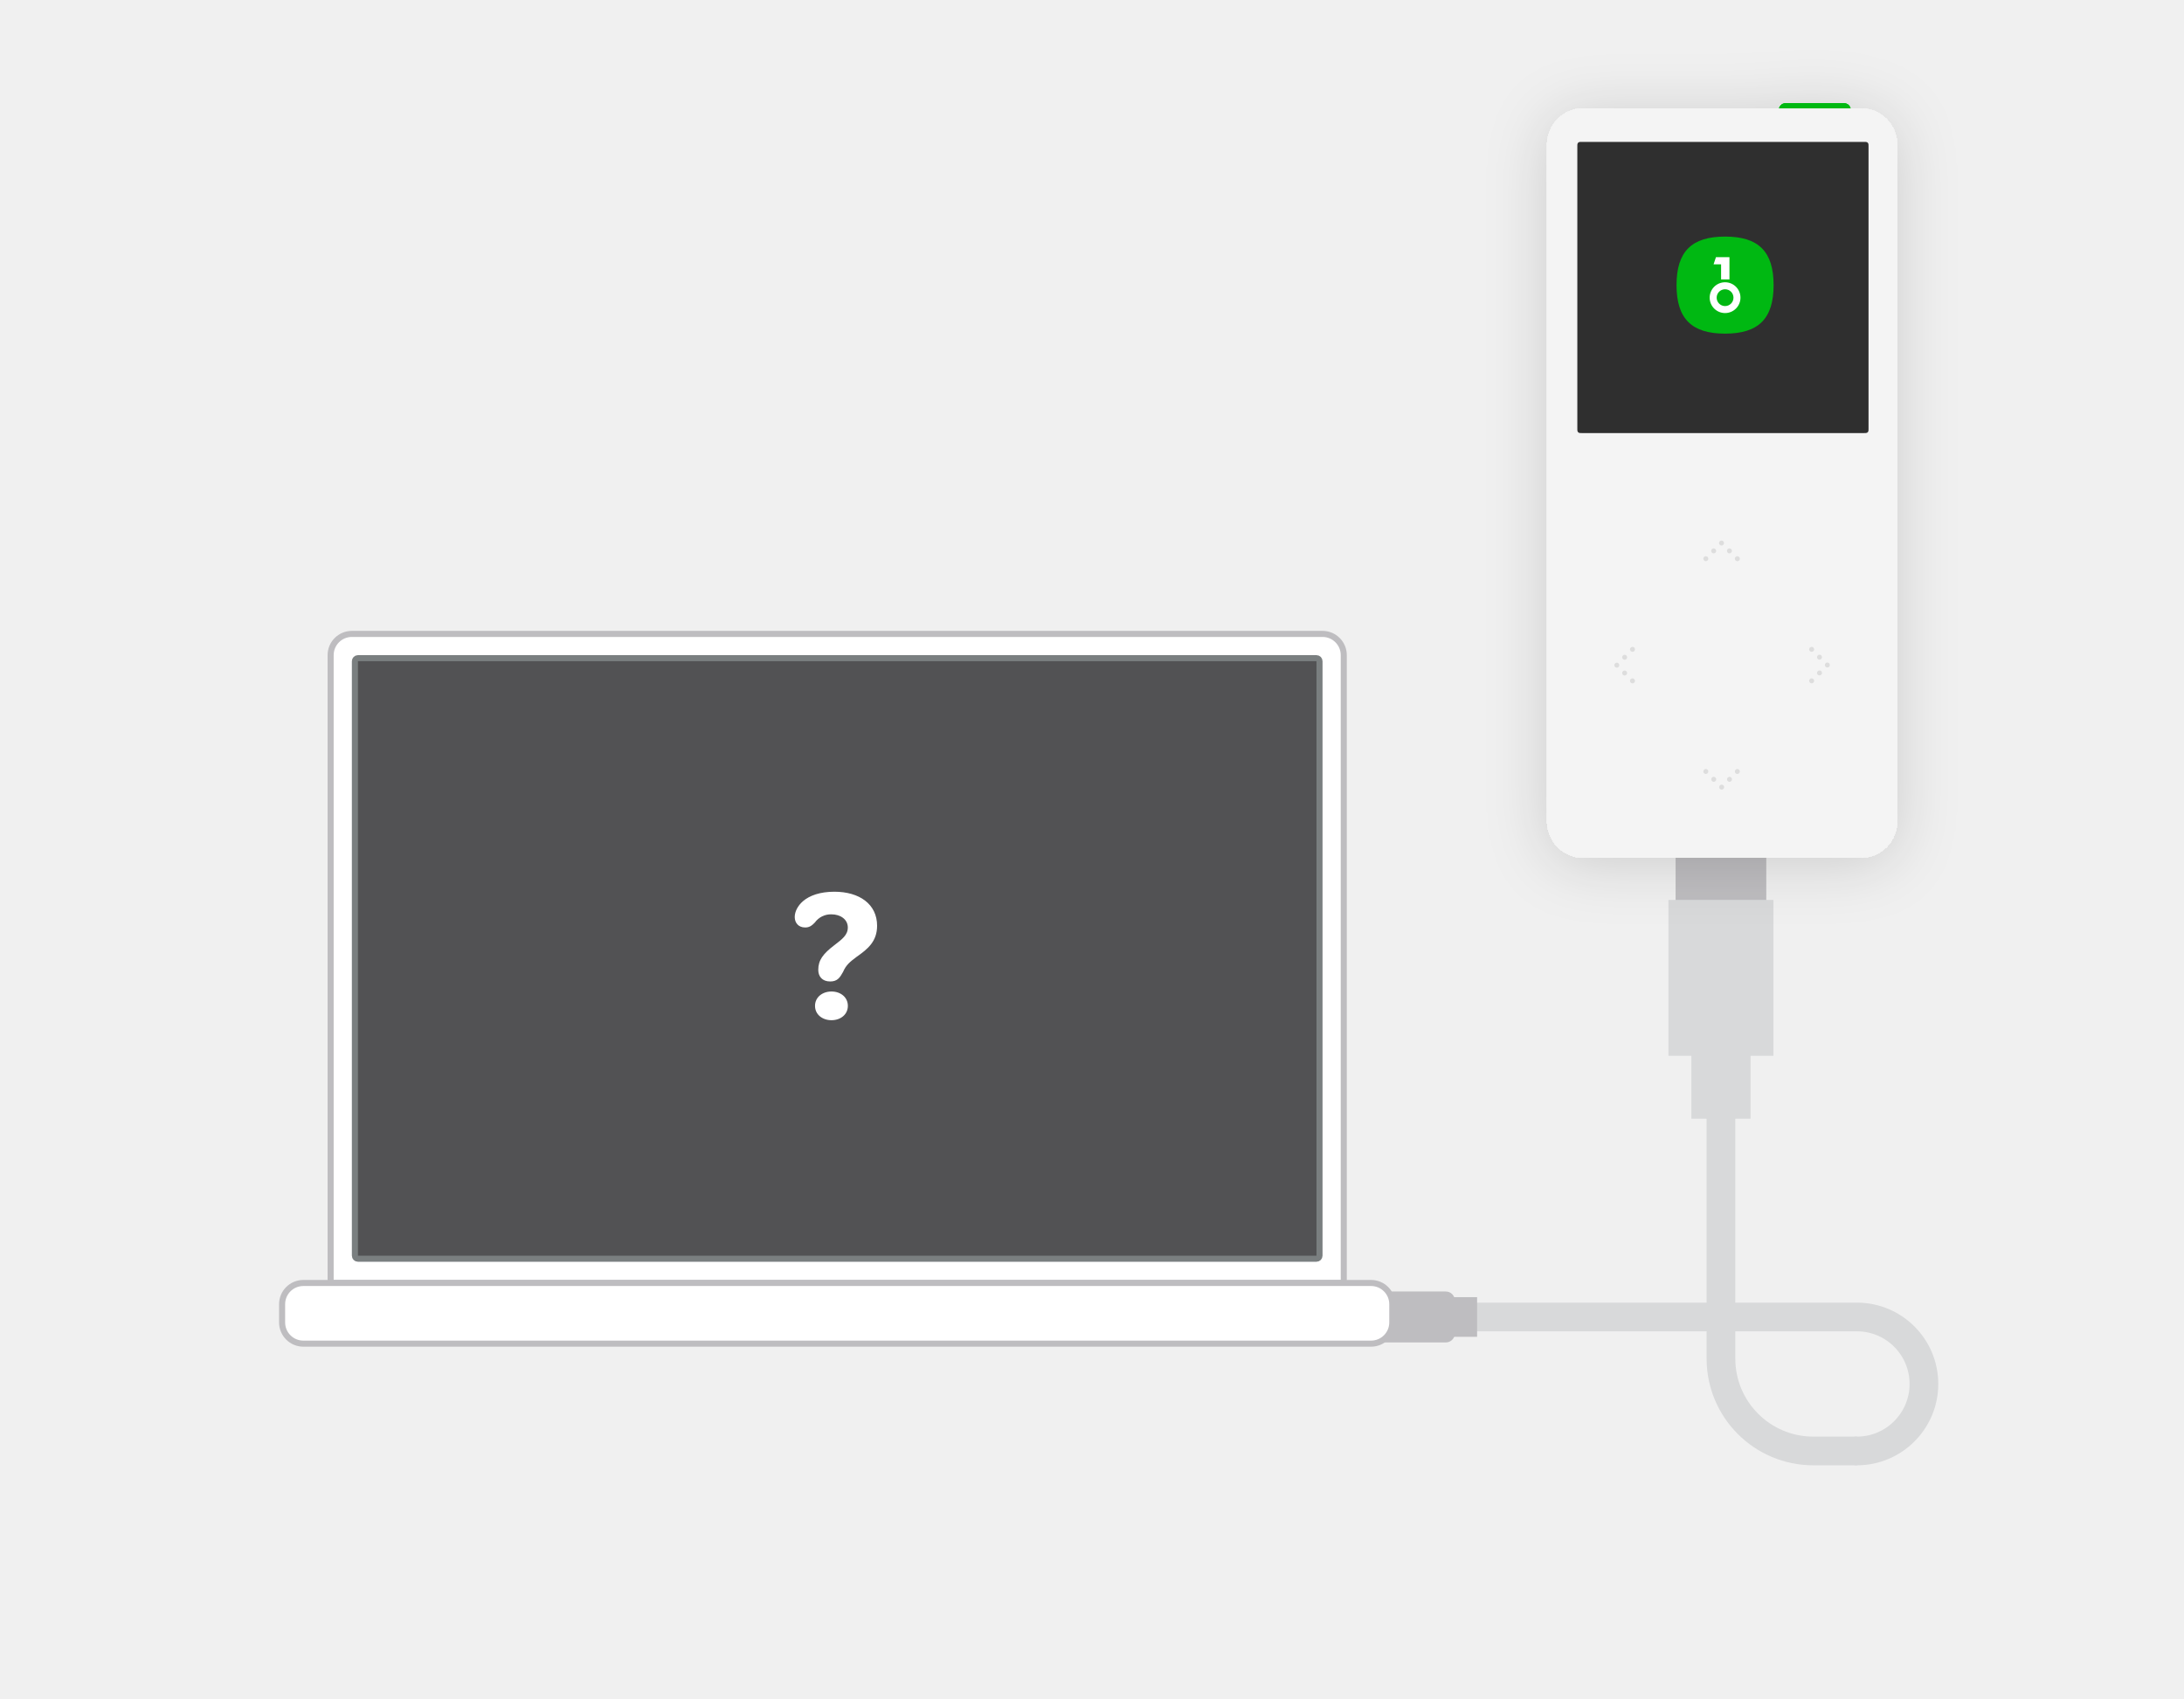
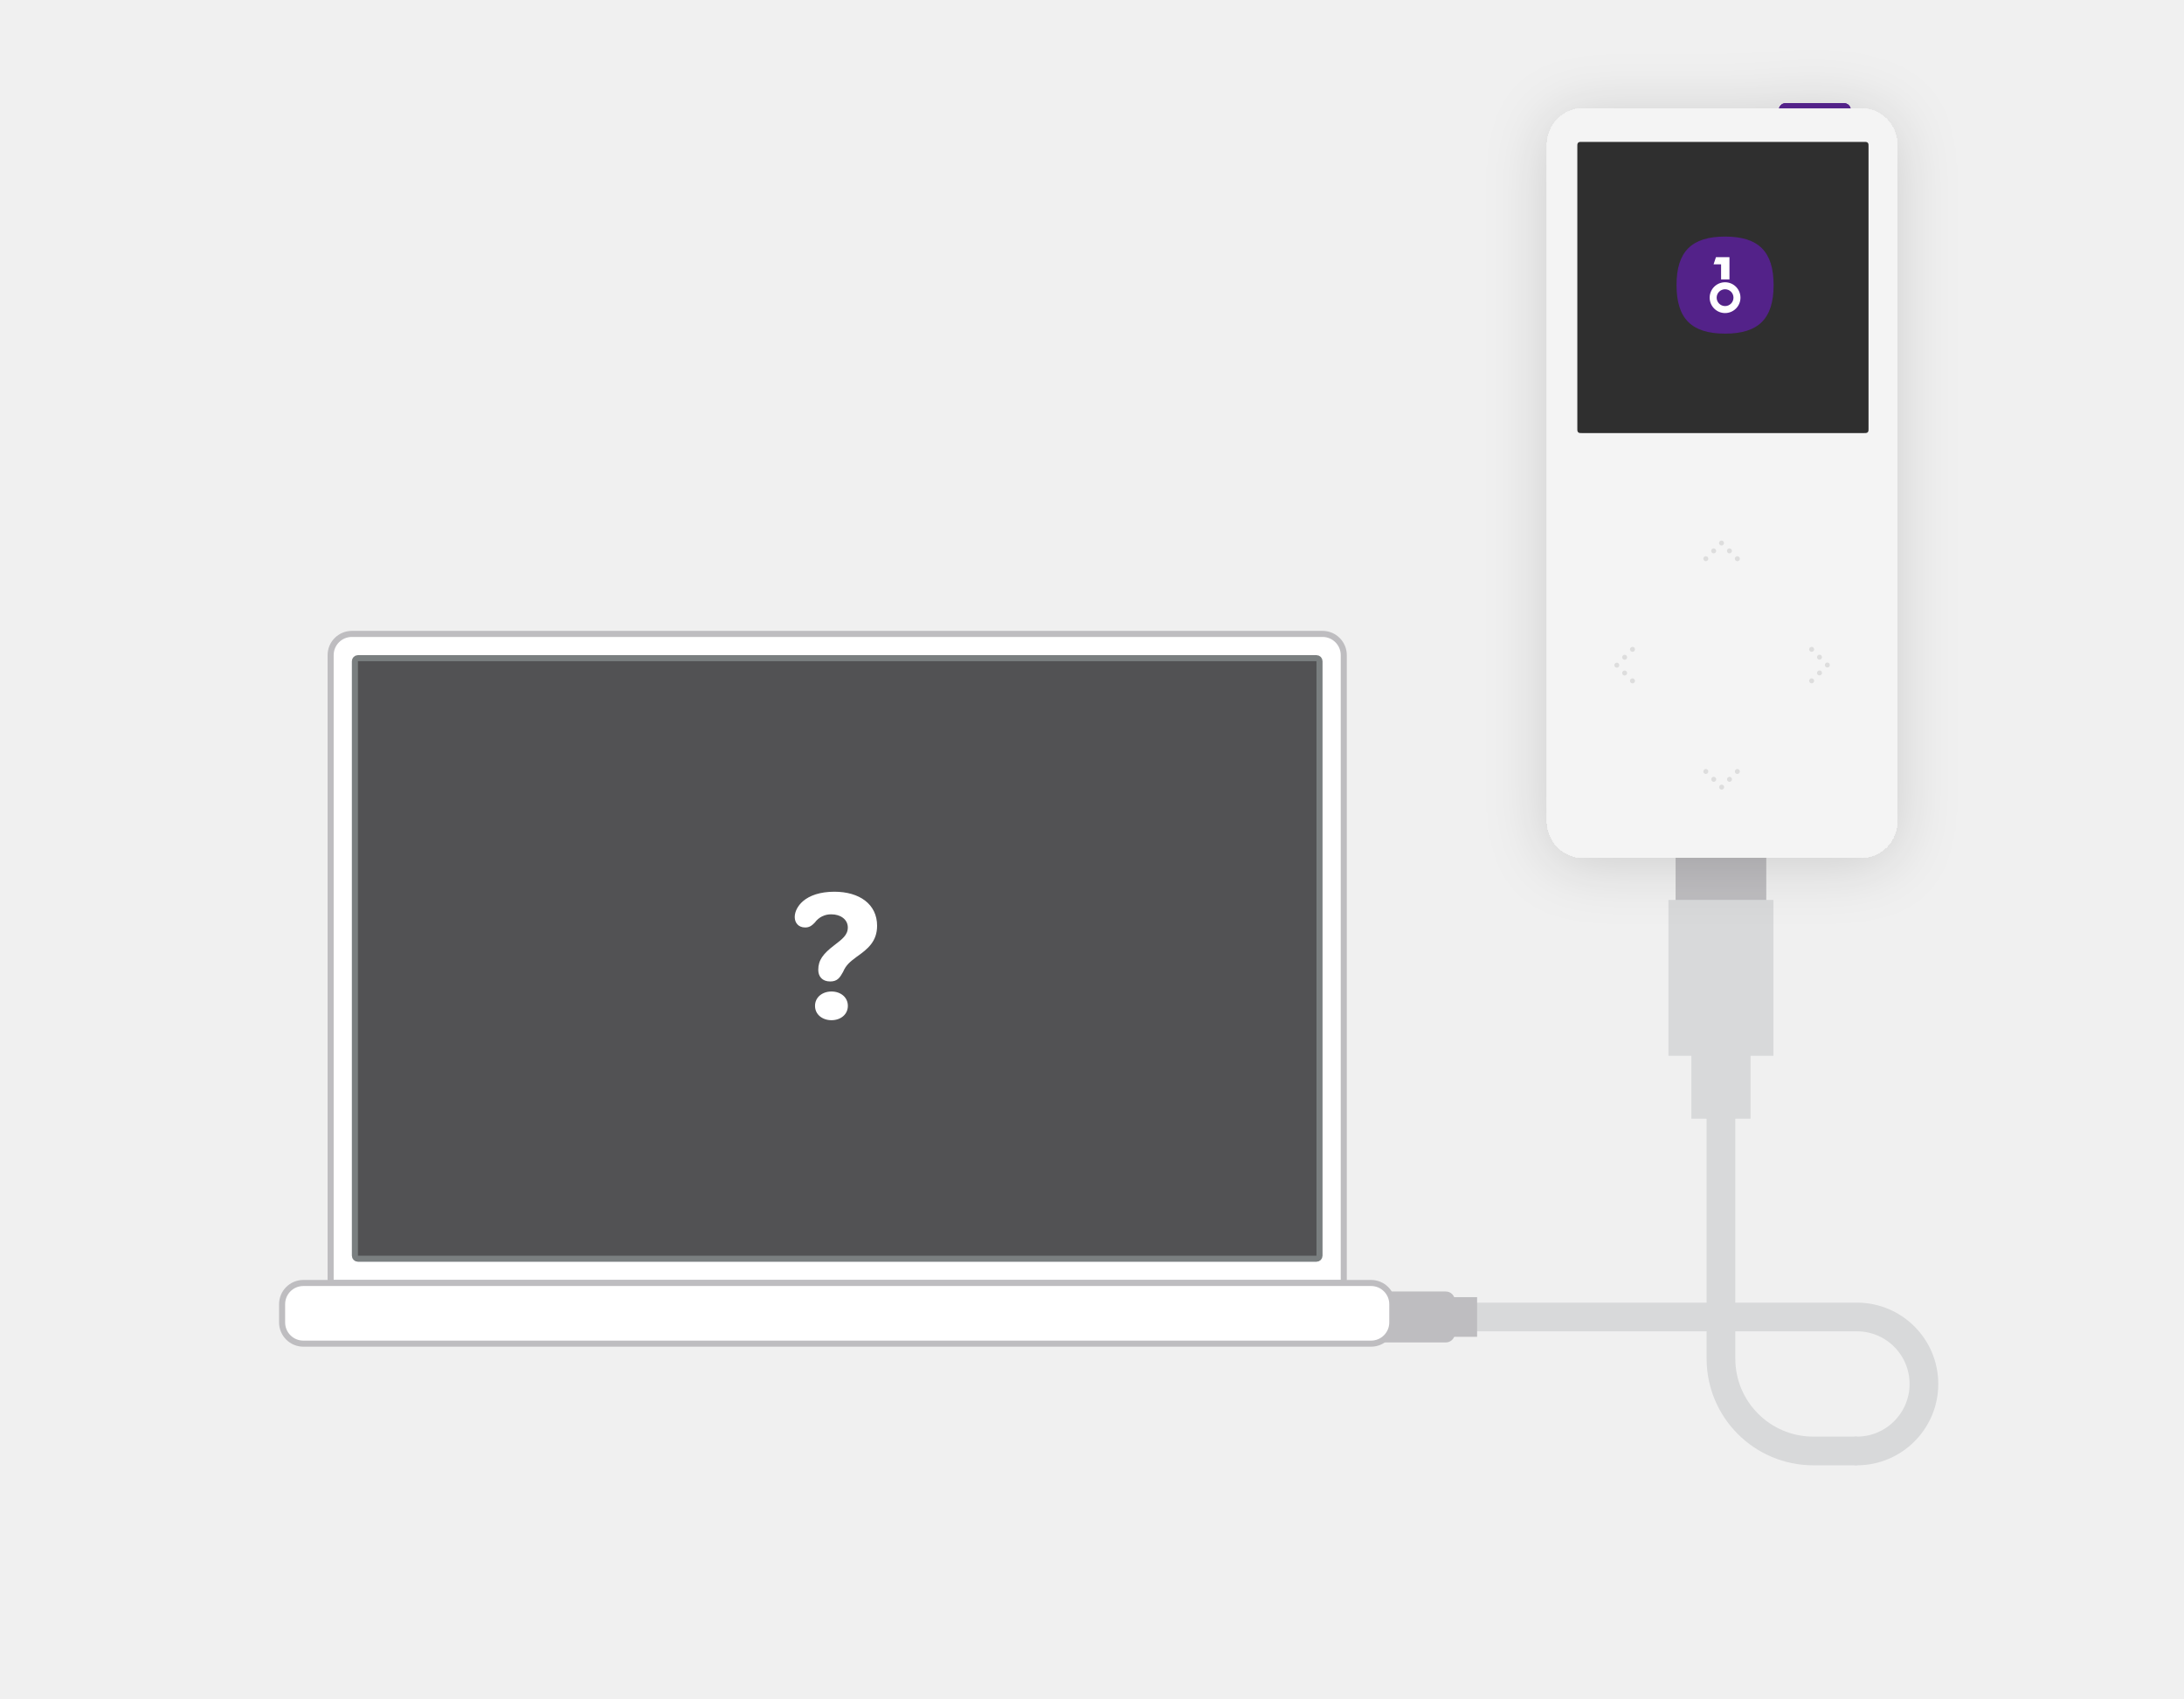
<svg xmlns="http://www.w3.org/2000/svg" width="360" height="280" viewBox="0 0 360 280" fill="none">
  <path d="M227.148 212.903H238.316C239.14 212.903 239.809 213.571 239.809 214.396V219.811C239.809 220.635 239.14 221.303 238.316 221.303H227.148V212.903Z" fill="#BEBDC0" />
  <path d="M306.086 239.19C312.185 239.19 317.129 234.245 317.129 228.146C317.129 222.047 312.185 217.103 306.086 217.103H243.48" stroke="#D8D9DA" stroke-width="4.731" stroke-linecap="round" />
  <path d="M306.086 239.19H298.896C290.489 239.19 283.673 232.373 283.673 223.966V165.64" stroke="#D8D9DA" stroke-width="4.731" />
  <path d="M276.198 134.781H291.146V162.783H276.198V134.781Z" fill="#BEBDC0" />
  <path d="M278.796 155.888H288.551V184.421H278.796V155.888Z" fill="#D8D9DA" />
  <path d="M275.019 148.351H292.327V174.046H275.019V148.351Z" fill="#D8D9DA" />
  <path d="M238.447 213.837H243.477V220.372H238.447V213.837Z" fill="#BEBDC0" />
  <path d="M54.5 108C54.5 106.067 56.067 104.5 58 104.5H218C219.933 104.5 221.5 106.067 221.5 108V211.5H54.5V108Z" fill="white" stroke="#BEBDC0" />
  <path d="M217 108.5H59C58.724 108.5 58.5 108.724 58.5 109V207C58.5 207.276 58.724 207.5 59 207.5H217C217.276 207.5 217.5 207.276 217.5 207V109C217.5 108.724 217.276 108.5 217 108.5Z" fill="#525254" stroke="#7A7F80" />
  <path d="M226 211.5H50C48.067 211.5 46.5 213.067 46.5 215V218C46.5 219.933 48.067 221.5 50 221.5H226C227.933 221.5 229.5 219.933 229.5 218V215C229.5 213.067 227.933 211.5 226 211.5Z" fill="white" stroke="#BEBDC0" />
  <path fill-rule="evenodd" clip-rule="evenodd" d="M137.058 163.449C138.548 163.449 139.757 164.38 139.757 165.815C139.757 167.249 138.548 168.18 137.057 168.18C135.567 168.18 134.344 167.25 134.344 165.815C134.344 164.38 135.574 163.449 137.058 163.449ZM137.531 147C141.671 147 144.576 149.06 144.576 152.608C144.576 155.188 143.043 156.443 141.241 157.705C140.019 158.608 139.438 159.133 138.976 160.202C138.469 161.102 138.081 161.795 136.845 161.795C135.535 161.795 134.879 160.967 134.879 159.885C134.879 158.277 135.669 157.238 137.516 155.825C138.828 154.817 139.75 154.142 139.75 152.895C139.75 151.525 138.484 150.729 137.069 150.729C136.534 150.71 136.002 150.823 135.522 151.059C135.041 151.295 134.626 151.646 134.314 152.081C133.806 152.608 133.404 152.894 132.72 152.894C131.587 152.894 131 152.096 131 151.174C131 150.251 131.522 149.294 132.342 148.574C133.449 147.614 135.208 147 137.531 147Z" fill="white" />
  <g filter="url(#filter0_d)">
-     <path d="M293.202 18.137C293.202 17.509 293.699 17 294.312 17H303.977C304.59 17 305.087 17.509 305.087 18.137V18.74H293.202V18.137Z" fill="#00B812" />
+     <path d="M293.202 18.137C293.202 17.509 293.699 17 294.312 17H303.977C304.59 17 305.087 17.509 305.087 18.137V18.74H293.202V18.137Z" fill="#532289" />
    <path d="M255 23.959C255 20.596 257.661 17.87 260.943 17.87H306.785C310.067 17.87 312.727 20.596 312.727 23.959V135.302C312.727 138.665 310.067 141.391 306.785 141.391H260.943C257.661 141.391 255 138.665 255 135.302V23.959Z" fill="#F4F4F4" />
    <path d="M261.661 27.252C261.661 27.013 261.661 26.893 261.707 26.802C261.748 26.721 261.814 26.656 261.894 26.615C261.985 26.569 262.105 26.569 262.344 26.569H305.383C305.622 26.569 305.742 26.569 305.833 26.615C305.914 26.656 305.979 26.721 306.02 26.802C306.066 26.893 306.066 27.013 306.066 27.252V70.291C306.066 70.53 306.066 70.65 306.02 70.741C305.979 70.822 305.914 70.887 305.833 70.928C305.742 70.974 305.622 70.974 305.383 70.974H262.344C262.105 70.974 261.985 70.974 261.894 70.928C261.814 70.887 261.748 70.822 261.707 70.741C261.661 70.65 261.661 70.53 261.661 70.291V27.252Z" fill="#2F2F2F" />
    <path fill-rule="evenodd" clip-rule="evenodd" d="M283.929 89.567C283.886 89.538 283.831 89.538 283.788 89.567L281.429 91.178C281.332 91.245 281.2 91.218 281.135 91.118C281.07 91.018 281.096 90.883 281.194 90.816L283.552 89.205C283.738 89.078 283.979 89.078 284.165 89.205L286.523 90.816C286.62 90.883 286.647 91.018 286.582 91.118C286.517 91.218 286.385 91.245 286.287 91.178L283.929 89.567ZM266.149 106.474C266.246 106.54 266.272 106.675 266.207 106.775L264.635 109.192C264.607 109.236 264.607 109.293 264.635 109.336L266.207 111.753C266.272 111.853 266.246 111.988 266.149 112.055C266.051 112.121 265.919 112.094 265.854 111.994L264.282 109.578C264.158 109.388 264.158 109.14 264.282 108.95L265.854 106.534C265.919 106.434 266.051 106.407 266.149 106.474ZM301.568 106.474C301.666 106.407 301.798 106.434 301.863 106.534L303.435 108.95C303.558 109.14 303.558 109.388 303.435 109.578L301.863 111.994C301.798 112.094 301.666 112.121 301.568 112.055C301.471 111.988 301.444 111.853 301.509 111.753L303.082 109.336C303.11 109.293 303.11 109.236 303.082 109.192L301.509 106.775C301.444 106.675 301.471 106.54 301.568 106.474ZM281.135 127.411C281.2 127.311 281.332 127.284 281.429 127.35L283.788 128.961C283.831 128.991 283.886 128.991 283.929 128.961L286.287 127.35C286.385 127.284 286.517 127.311 286.582 127.411C286.647 127.511 286.62 127.646 286.523 127.712L284.165 129.323C283.979 129.45 283.738 129.45 283.552 129.323L281.194 127.712C281.096 127.646 281.07 127.511 281.135 127.411Z" fill="#3C3C43" fill-opacity="0.2" />
-     <path d="M293.202 18.137C293.202 17.509 293.699 17 294.312 17H303.977C304.59 17 305.087 17.509 305.087 18.137V18.74H293.202V18.137Z" fill="#00B812" />
+     <path d="M293.202 18.137C293.202 17.509 293.699 17 294.312 17H303.977C304.59 17 305.087 17.509 305.087 18.137V18.74H293.202V18.137Z" fill="#532289" />
    <path d="M255 23.959C255 20.596 257.661 17.87 260.943 17.87H306.785C310.067 17.87 312.727 20.596 312.727 23.959V135.302C312.727 138.665 310.067 141.391 306.785 141.391H260.943C257.661 141.391 255 138.665 255 135.302V23.959Z" fill="#F4F4F4" />
    <path d="M260 24.129C260 23.871 260 23.741 260.05 23.643C260.095 23.556 260.165 23.485 260.252 23.441C260.351 23.391 260.48 23.391 260.738 23.391H307.262C307.52 23.391 307.649 23.391 307.748 23.441C307.835 23.485 307.905 23.556 307.95 23.643C308 23.741 308 23.871 308 24.129V70.652C308 70.911 308 71.04 307.95 71.139C307.905 71.225 307.835 71.296 307.748 71.34C307.649 71.391 307.52 71.391 307.262 71.391H260.738C260.48 71.391 260.351 71.391 260.252 71.34C260.165 71.296 260.095 71.225 260.05 71.139C260 71.04 260 70.911 260 70.652V24.129Z" fill="#2F2F2F" />
    <path fill-rule="evenodd" clip-rule="evenodd" d="M283.765 89.931C283.992 89.931 284.176 89.747 284.176 89.52C284.176 89.294 283.992 89.11 283.765 89.11C283.539 89.11 283.355 89.294 283.355 89.52C283.355 89.747 283.539 89.931 283.765 89.931ZM285.07 91.223C285.297 91.223 285.481 91.039 285.481 90.813C285.481 90.586 285.297 90.402 285.07 90.402C284.844 90.402 284.66 90.586 284.66 90.813C284.66 91.039 284.844 91.223 285.07 91.223ZM286.786 92.105C286.786 92.331 286.602 92.515 286.375 92.515C286.149 92.515 285.965 92.331 285.965 92.105C285.965 91.878 286.149 91.694 286.375 91.694C286.602 91.694 286.786 91.878 286.786 92.105ZM282.473 91.223C282.7 91.223 282.884 91.039 282.884 90.813C282.884 90.586 282.7 90.402 282.473 90.402C282.246 90.402 282.063 90.586 282.063 90.813C282.063 91.039 282.246 91.223 282.473 91.223ZM281.591 92.105C281.591 92.331 281.407 92.515 281.181 92.515C280.954 92.515 280.77 92.331 280.77 92.105C280.77 91.878 280.954 91.694 281.181 91.694C281.407 91.694 281.591 91.878 281.591 92.105ZM283.791 129.351C283.564 129.351 283.38 129.535 283.38 129.762C283.38 129.989 283.564 130.173 283.791 130.173C284.017 130.173 284.201 129.989 284.201 129.762C284.201 129.535 284.017 129.351 283.791 129.351ZM282.486 128.059C282.259 128.059 282.075 128.243 282.075 128.47C282.075 128.697 282.259 128.88 282.486 128.88C282.712 128.88 282.896 128.697 282.896 128.47C282.896 128.243 282.712 128.059 282.486 128.059ZM280.77 127.178C280.77 126.951 280.954 126.767 281.181 126.767C281.407 126.767 281.591 126.951 281.591 127.178C281.591 127.404 281.407 127.588 281.181 127.588C280.954 127.588 280.77 127.404 280.77 127.178ZM285.083 128.059C284.856 128.059 284.673 128.243 284.673 128.47C284.673 128.697 284.856 128.88 285.083 128.88C285.31 128.88 285.494 128.697 285.494 128.47C285.494 128.243 285.31 128.059 285.083 128.059ZM285.965 127.177C285.965 126.951 286.149 126.767 286.375 126.767C286.602 126.767 286.786 126.951 286.786 127.177C286.786 127.404 286.602 127.588 286.375 127.588C286.149 127.588 285.965 127.404 285.965 127.177ZM266.507 109.244C266.733 109.244 266.917 109.427 266.917 109.654C266.917 109.881 266.733 110.065 266.507 110.065C266.28 110.065 266.096 109.881 266.096 109.654C266.096 109.427 266.28 109.244 266.507 109.244ZM267.799 107.939C268.026 107.939 268.209 108.122 268.209 108.349C268.209 108.576 268.026 108.76 267.799 108.76C267.572 108.76 267.388 108.576 267.388 108.349C267.388 108.122 267.572 107.939 267.799 107.939ZM269.502 107.044C269.502 106.817 269.318 106.634 269.091 106.634C268.865 106.634 268.681 106.817 268.681 107.044C268.681 107.271 268.865 107.455 269.091 107.455C269.318 107.455 269.502 107.271 269.502 107.044ZM267.799 110.536C268.026 110.536 268.209 110.719 268.209 110.946C268.209 111.173 268.026 111.357 267.799 111.357C267.572 111.357 267.388 111.173 267.388 110.946C267.388 110.719 267.572 110.536 267.799 110.536ZM269.502 112.238C269.502 112.012 269.318 111.828 269.091 111.828C268.865 111.828 268.681 112.012 268.681 112.238C268.681 112.465 268.865 112.649 269.091 112.649C269.318 112.649 269.502 112.465 269.502 112.238ZM300.8 109.628C300.8 109.855 300.983 110.039 301.21 110.039C301.437 110.039 301.621 109.855 301.621 109.628C301.621 109.402 301.437 109.218 301.21 109.218C300.983 109.218 300.8 109.402 300.8 109.628ZM299.507 110.933C299.507 111.16 299.691 111.344 299.918 111.344C300.144 111.344 300.328 111.16 300.328 110.933C300.328 110.707 300.144 110.523 299.918 110.523C299.691 110.523 299.507 110.707 299.507 110.933ZM298.625 112.649C298.399 112.649 298.215 112.465 298.215 112.238C298.215 112.012 298.399 111.828 298.625 111.828C298.852 111.828 299.036 112.012 299.036 112.238C299.036 112.465 298.852 112.649 298.625 112.649ZM299.507 108.336C299.507 108.563 299.691 108.746 299.918 108.746C300.144 108.746 300.328 108.563 300.328 108.336C300.328 108.109 300.144 107.926 299.918 107.926C299.691 107.926 299.507 108.109 299.507 108.336ZM298.625 107.454C298.399 107.454 298.215 107.271 298.215 107.044C298.215 106.817 298.399 106.633 298.625 106.633C298.852 106.633 299.036 106.817 299.036 107.044C299.036 107.271 298.852 107.454 298.625 107.454Z" fill="#DDDDDD" />
  </g>
-   <path d="M292.352 47C292.352 52.523 289.875 55 284.352 55C278.829 55 276.352 52.523 276.352 47C276.352 41.477 278.829 39 284.352 39C289.875 39 292.352 41.477 292.352 47Z" fill="#00B812" />
+   <path d="M292.352 47C292.352 52.523 289.875 55 284.352 55C278.829 55 276.352 52.523 276.352 47C276.352 41.477 278.829 39 284.352 39C289.875 39 292.352 41.477 292.352 47Z" fill="#532289" />
  <path d="M285.075 42.392H282.849L282.459 43.573H283.695V46.06H285.075V42.392Z" fill="white" />
  <path fill-rule="evenodd" clip-rule="evenodd" d="M286.89 49.069C286.89 50.471 285.754 51.608 284.352 51.608C282.95 51.608 281.814 50.471 281.814 49.069C281.814 47.668 282.95 46.531 284.352 46.531C285.754 46.531 286.89 47.668 286.89 49.069ZM285.738 49.069C285.738 49.835 285.117 50.455 284.352 50.455C283.587 50.455 282.966 49.835 282.966 49.069C282.966 48.304 283.587 47.684 284.352 47.684C285.117 47.684 285.738 48.304 285.738 49.069Z" fill="white" />
  <defs>
    <filter id="filter0_d" x="245" y="8" width="77.727" height="144.391" filterUnits="userSpaceOnUse" color-interpolation-filters="sRGB">
      <feFlood flood-opacity="0" result="BackgroundImageFix" />
      <feColorMatrix in="SourceAlpha" type="matrix" values="0 0 0 0 0 0 0 0 0 0 0 0 0 0 0 0 0 0 127 0" result="hardAlpha" />
      <feOffset dy="1" />
      <feGaussianBlur stdDeviation="5" />
      <feComposite in2="hardAlpha" operator="out" />
      <feColorMatrix type="matrix" values="0 0 0 0 0 0 0 0 0 0 0 0 0 0 0 0 0 0 0.15 0" />
      <feBlend mode="normal" in2="BackgroundImageFix" result="effect1_dropShadow" />
      <feBlend mode="normal" in="SourceGraphic" in2="effect1_dropShadow" result="shape" />
    </filter>
  </defs>
</svg>
